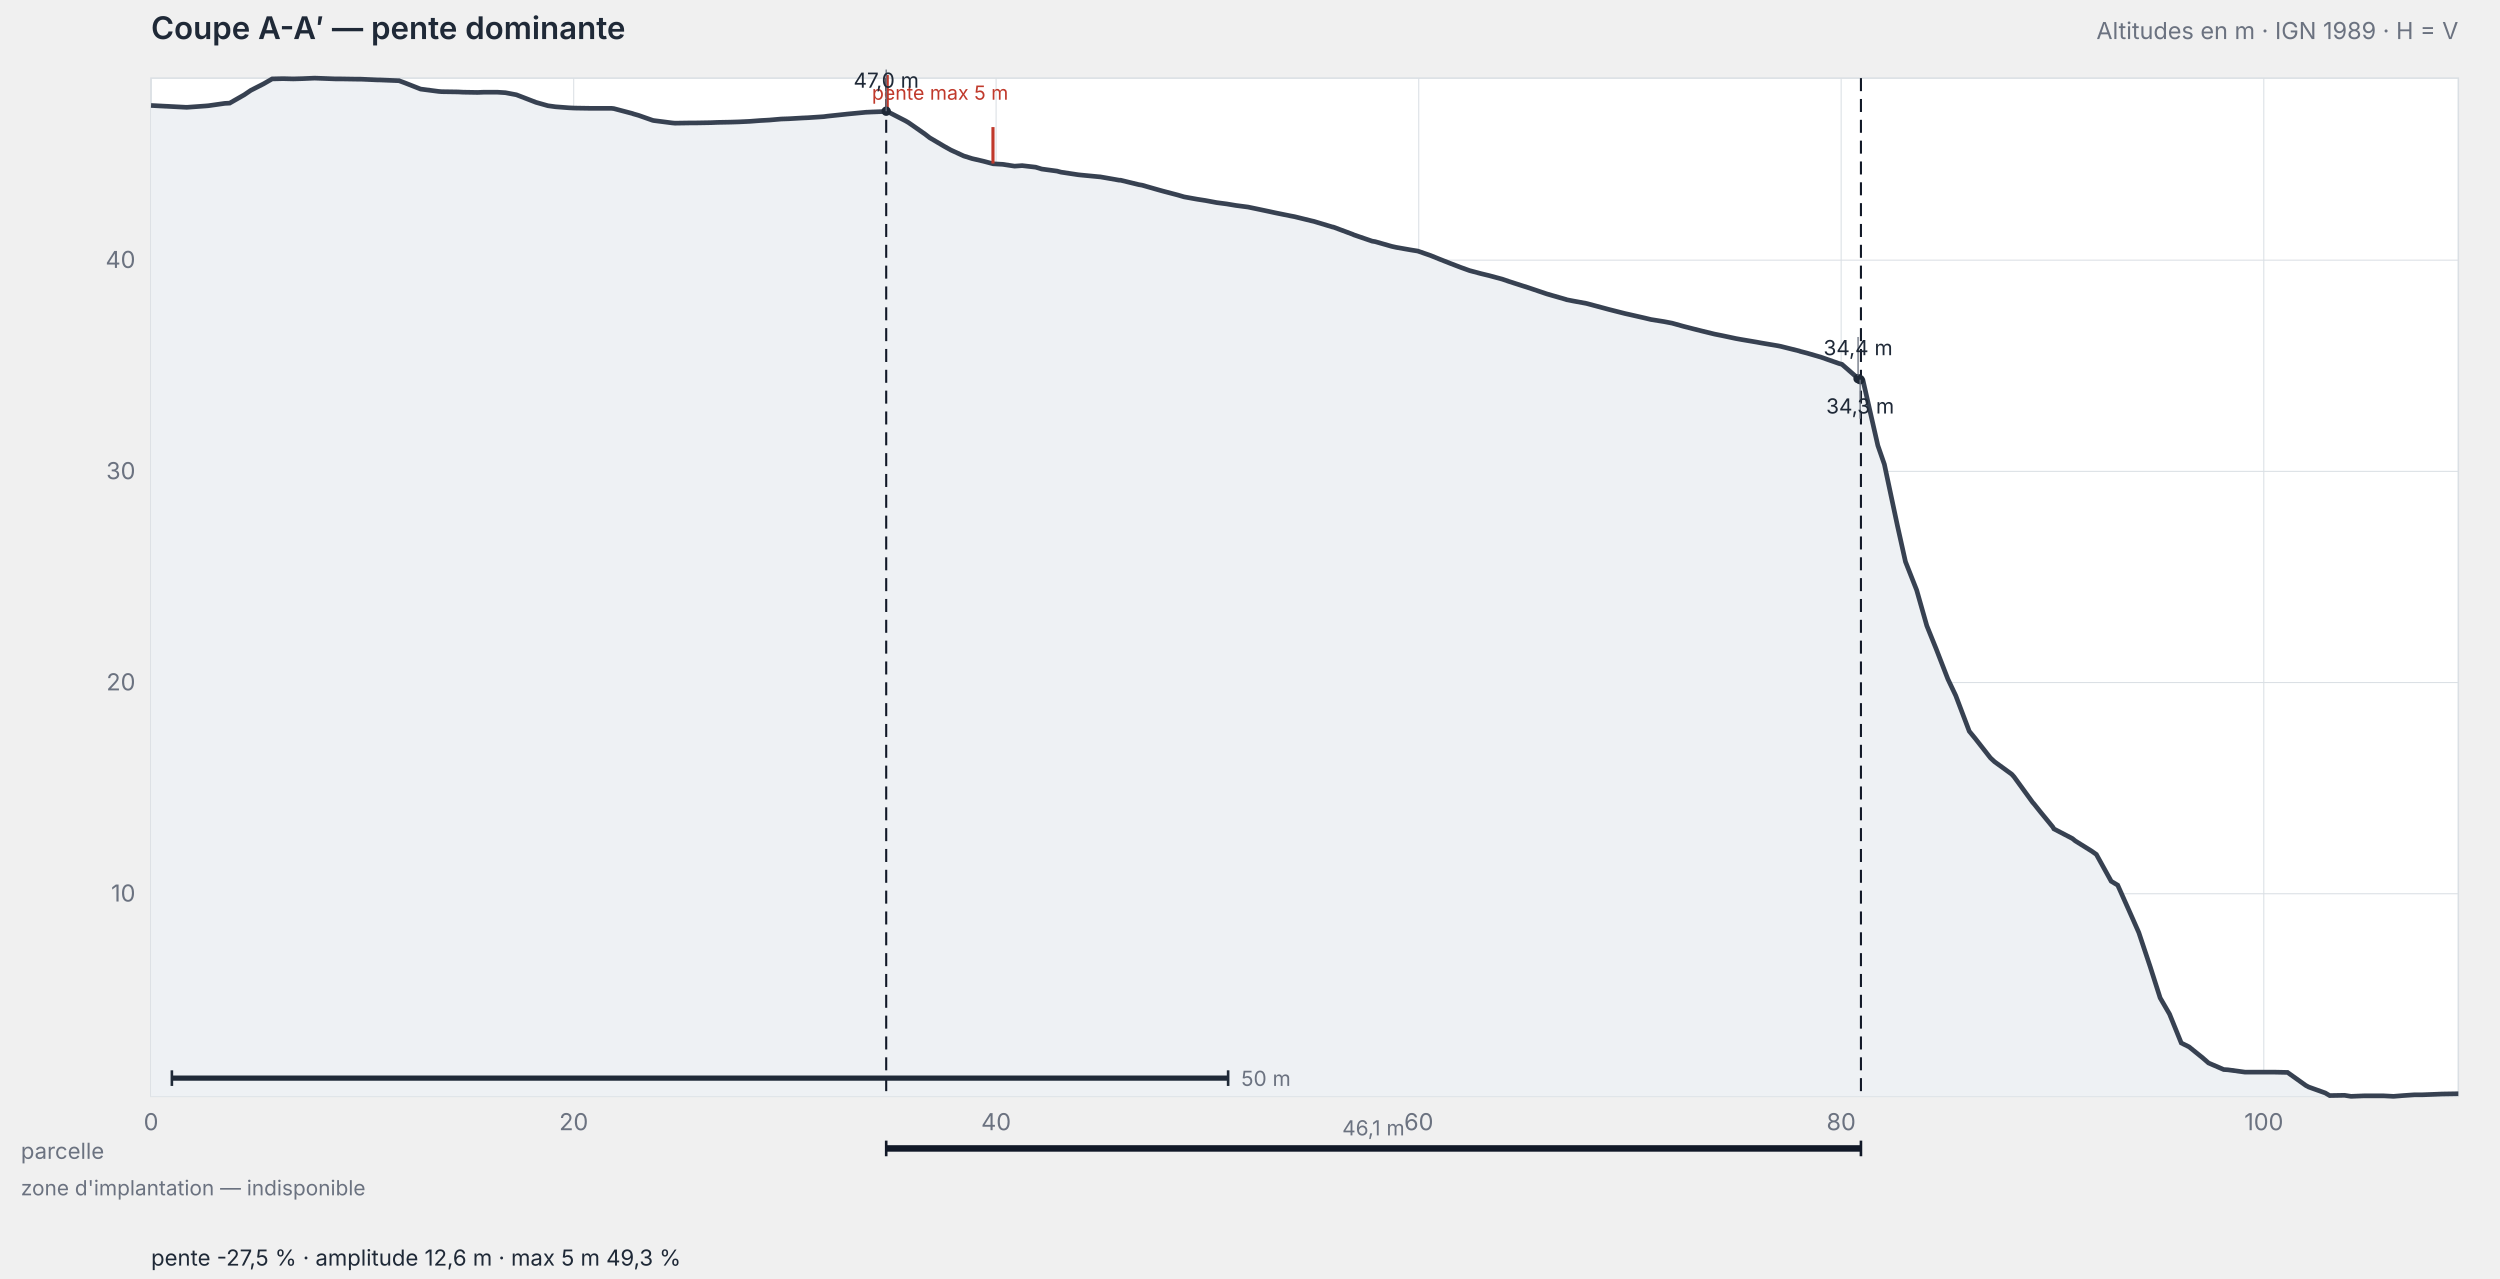
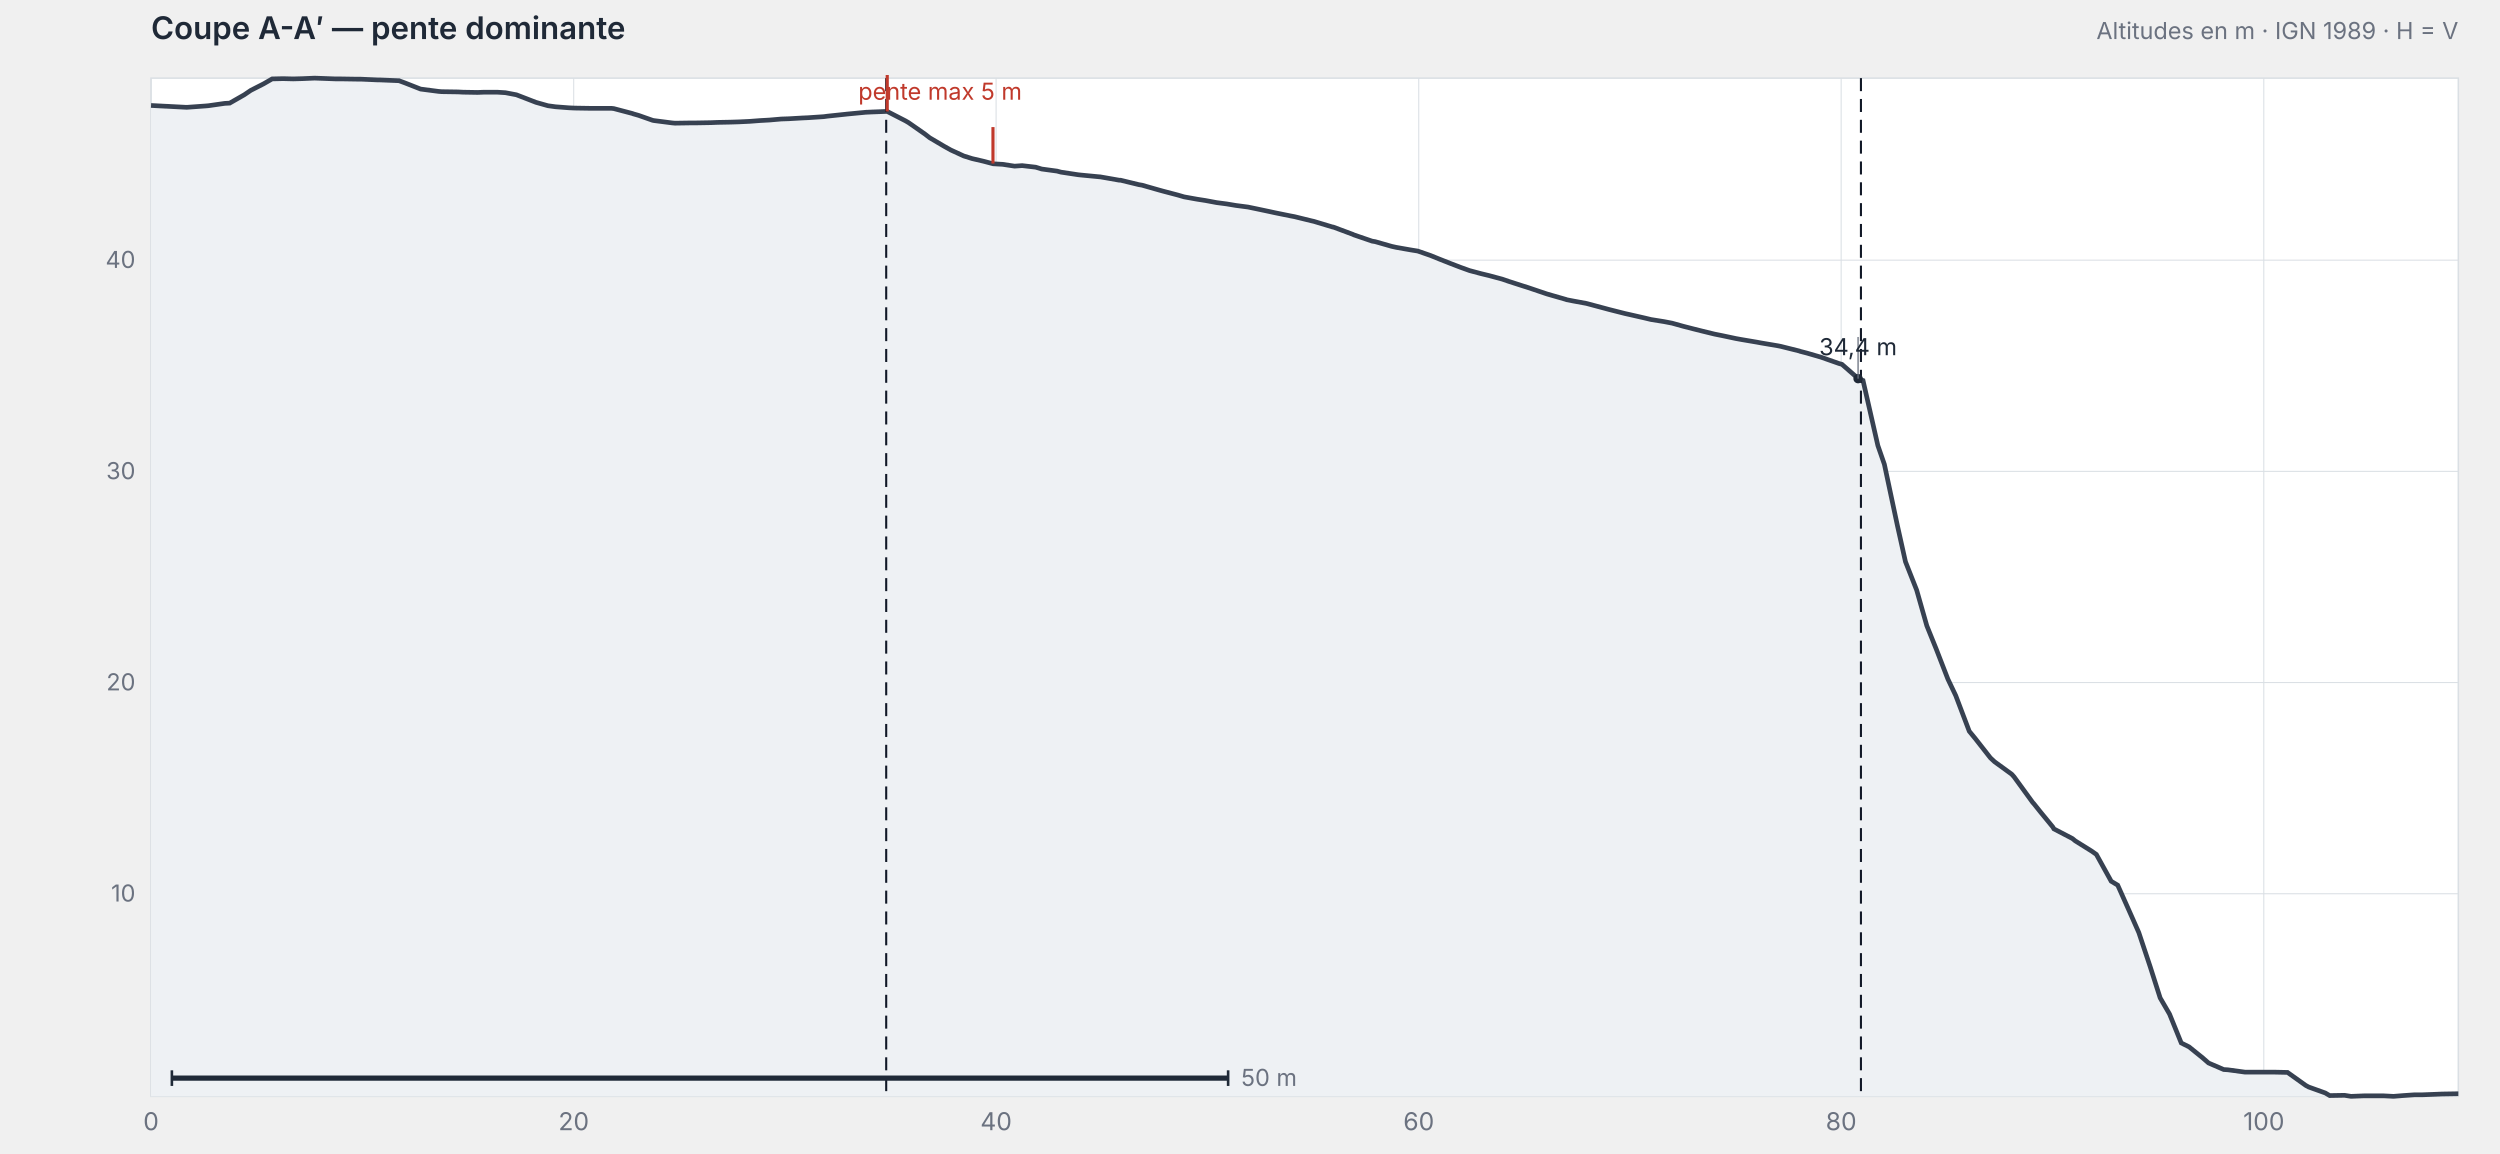
- <svg xmlns="http://www.w3.org/2000/svg" viewBox="0 0 960 491" width="960" height="491" role="img" aria-label="Coupe A-A′ — pente dominante" font-family="Inter, Helvetica, Arial, sans-serif" data-plot-x0="58.0" data-plot-x1="944.0" style="background:#ffffff">
+ <svg xmlns="http://www.w3.org/2000/svg" viewBox="0 0 960 443" width="960" height="443" role="img" aria-label="Coupe A-A′ — pente dominante" font-family="Inter, Helvetica, Arial, sans-serif" data-plot-x0="58.0" data-plot-x1="944.0" style="background:#ffffff">
  <text x="58" y="15" font-size="12" font-weight="600" fill="#1f2937">Coupe A-A′ — pente dominante</text>
  <text x="944" y="15" text-anchor="end" font-size="9" fill="#6b7280">Altitudes en m · IGN 1989 · H = V</text>
  <rect x="58.0" y="30" width="886.0" height="391.0" fill="#ffffff" stroke="#dadfe4" stroke-width="0.6" />
  <line x1="58.0" y1="30" x2="58.0" y2="421.0" stroke="#dadfe4" stroke-width="0.4" />
-   <text x="58.0" y="434.0" text-anchor="middle" font-size="9" fill="#6b7280">0</text>
+   <text x="58.0" y="434.0" text-anchor="middle" font-size="9.5" fill="#6b7280">0</text>
  <line x1="220.3" y1="30" x2="220.3" y2="421.0" stroke="#dadfe4" stroke-width="0.4" />
-   <text x="220.3" y="434.0" text-anchor="middle" font-size="9" fill="#6b7280">20</text>
+   <text x="220.3" y="434.0" text-anchor="middle" font-size="9.5" fill="#6b7280">20</text>
  <line x1="382.5" y1="30" x2="382.5" y2="421.0" stroke="#dadfe4" stroke-width="0.4" />
-   <text x="382.5" y="434.0" text-anchor="middle" font-size="9" fill="#6b7280">40</text>
+   <text x="382.5" y="434.0" text-anchor="middle" font-size="9.5" fill="#6b7280">40</text>
  <line x1="544.8" y1="30" x2="544.8" y2="421.0" stroke="#dadfe4" stroke-width="0.4" />
-   <text x="544.8" y="434.0" text-anchor="middle" font-size="9" fill="#6b7280">60</text>
+   <text x="544.8" y="434.0" text-anchor="middle" font-size="9.5" fill="#6b7280">60</text>
  <line x1="707.0" y1="30" x2="707.0" y2="421.0" stroke="#dadfe4" stroke-width="0.4" />
-   <text x="707.0" y="434.0" text-anchor="middle" font-size="9" fill="#6b7280">80</text>
+   <text x="707.0" y="434.0" text-anchor="middle" font-size="9.5" fill="#6b7280">80</text>
  <line x1="869.3" y1="30" x2="869.3" y2="421.0" stroke="#dadfe4" stroke-width="0.4" />
-   <text x="869.3" y="434.0" text-anchor="middle" font-size="9" fill="#6b7280">100</text>
+   <text x="869.3" y="434.0" text-anchor="middle" font-size="9.5" fill="#6b7280">100</text>
  <line x1="58.0" y1="343.2" x2="944.0" y2="343.2" stroke="#dadfe4" stroke-width="0.4" />
  <text x="52.0" y="346.2" text-anchor="end" font-size="9" fill="#6b7280">10</text>
  <line x1="58.0" y1="262.1" x2="944.0" y2="262.1" stroke="#dadfe4" stroke-width="0.4" />
  <text x="52.0" y="265.1" text-anchor="end" font-size="9" fill="#6b7280">20</text>
  <line x1="58.0" y1="181.0" x2="944.0" y2="181.0" stroke="#dadfe4" stroke-width="0.4" />
  <text x="52.0" y="184.0" text-anchor="end" font-size="9" fill="#6b7280">30</text>
  <line x1="58.0" y1="99.9" x2="944.0" y2="99.9" stroke="#dadfe4" stroke-width="0.4" />
  <text x="52.0" y="102.9" text-anchor="end" font-size="9" fill="#6b7280">40</text>
  <polygon points="58.0,40.5 63.7,40.8 63.9,40.8 65.7,40.9 71.4,41.2 71.9,41.2 78.8,40.7 80.0,40.6 86.3,39.7 88.2,39.6 93.8,36.4 96.3,34.7 101.2,32.2 104.5,30.3 108.7,30.2 112.6,30.3 116.2,30.2 120.8,30.0 123.6,30.1 128.9,30.3 131.1,30.3 137.1,30.4 138.6,30.4 145.2,30.7 146.0,30.7 153.3,31.0 153.5,31.1 155.4,31.8 161.0,34.0 161.5,34.2 168.4,35.1 169.6,35.2 175.9,35.3 177.8,35.4 183.4,35.5 185.9,35.4 190.9,35.4 194.1,35.6 198.3,36.4 202.2,37.9 205.8,39.3 210.4,40.6 213.3,41.0 218.5,41.4 220.7,41.5 226.7,41.6 228.2,41.6 234.8,41.6 235.7,41.7 242.9,43.6 243.1,43.7 245.2,44.3 250.6,46.2 251.1,46.3 258.1,47.2 259.2,47.3 265.5,47.2 267.4,47.2 273.0,47.1 275.5,47.0 280.5,46.9 283.7,46.8 287.9,46.6 291.8,46.3 295.4,46.1 300.0,45.7 302.9,45.6 308.1,45.3 310.3,45.2 316.3,44.8 317.8,44.6 324.4,43.9 325.3,43.8 332.6,43.1 332.8,43.1 334.9,43.0 340.2,42.8 340.7,42.8 347.7,46.4 348.9,47.1 355.2,51.5 357.0,52.9 362.6,56.2 365.1,57.6 370.1,59.9 373.3,60.9 377.6,61.9 381.4,62.9 385.0,63.1 389.6,63.8 392.5,63.6 397.7,64.2 400.0,64.9 405.9,65.7 407.4,66.1 414.0,67.1 414.9,67.2 422.2,67.9 422.4,67.9 424.7,68.3 429.8,69.2 430.3,69.2 437.3,70.9 438.5,71.1 444.8,72.9 446.6,73.4 452.3,74.9 454.7,75.6 459.7,76.5 462.9,77.0 467.2,77.8 471.0,78.3 474.6,78.9 479.2,79.5 482.1,80.1 487.3,81.2 489.6,81.7 495.5,82.9 497.1,83.2 503.6,84.8 504.5,85.0 511.8,87.2 512.0,87.2 514.4,88.1 519.5,90.0 519.9,90.2 526.9,92.6 528.1,92.8 534.4,94.6 536.2,95.0 541.9,96.0 544.4,96.4 549.3,98.1 552.5,99.4 556.8,101.1 560.7,102.6 564.3,103.9 568.8,105.1 571.7,105.8 576.9,107.2 579.2,108.0 585.1,109.9 586.7,110.4 593.2,112.6 594.1,112.9 601.4,115.0 601.6,115.1 604.2,115.6 609.1,116.5 609.5,116.6 616.6,118.5 617.7,118.8 624.0,120.4 625.8,120.8 631.5,122.1 634.0,122.7 639.0,123.5 642.1,124.1 646.4,125.3 650.3,126.3 653.9,127.2 658.4,128.3 661.4,128.9 666.6,130.0 668.8,130.4 674.7,131.4 676.3,131.7 682.8,132.8 683.8,133.0 691.0,134.8 691.2,134.9 693.9,135.6 698.7,137.0 699.1,137.1 706.2,139.6 707.3,139.9 713.6,145.4 715.4,146.1 721.1,171.1 723.6,178.3 728.6,201.8 731.7,215.7 736.0,226.6 739.9,240.3 743.5,249.2 748.0,260.8 751.0,267.1 756.2,280.8 758.5,283.6 764.3,291.0 765.9,292.5 772.5,297.3 773.4,298.3 780.6,308.2 780.9,308.5 783.7,312.0 788.3,317.6 788.7,318.3 795.8,322.0 796.9,322.9 803.3,326.9 805.0,328.1 810.7,338.4 813.2,339.9 818.2,351.1 821.3,358.1 825.7,371.3 829.5,383.2 833.1,389.4 837.6,400.5 840.6,402.0 845.8,406.2 848.1,408.2 853.9,410.7 855.5,410.8 862.1,411.7 863.0,411.7 870.2,411.7 870.5,411.7 873.4,411.7 877.9,411.8 878.4,411.8 885.4,416.8 886.5,417.4 892.9,419.7 894.6,420.7 900.3,420.6 902.8,421.0 907.8,420.8 910.9,420.8 915.3,420.8 919.1,421.0 922.8,420.7 927.2,420.4 930.2,420.4 935.4,420.2 937.7,420.1 943.5,420.0 944.0,420.0 944.0,421.0 58.0,421.0" fill="#eef1f4" stroke="none" />
  <polyline points="58.0,40.5 63.7,40.8 63.9,40.8 65.7,40.9 71.4,41.2 71.9,41.2 78.8,40.7 80.0,40.6 86.3,39.7 88.2,39.6 93.8,36.4 96.3,34.7 101.2,32.2 104.5,30.3 108.7,30.2 112.6,30.3 116.2,30.2 120.8,30.0 123.6,30.1 128.9,30.3 131.1,30.3 137.1,30.4 138.6,30.4 145.2,30.7 146.0,30.7 153.3,31.0 153.5,31.1 155.4,31.8 161.0,34.0 161.5,34.2 168.4,35.1 169.6,35.2 175.9,35.3 177.8,35.4 183.4,35.5 185.9,35.4 190.9,35.4 194.1,35.6 198.3,36.4 202.2,37.9 205.8,39.3 210.4,40.6 213.3,41.0 218.5,41.4 220.7,41.5 226.7,41.6 228.2,41.6 234.8,41.6 235.7,41.7 242.9,43.6 243.1,43.7 245.2,44.3 250.6,46.2 251.1,46.3 258.1,47.2 259.2,47.3 265.5,47.2 267.4,47.2 273.0,47.1 275.5,47.0 280.5,46.9 283.7,46.8 287.9,46.6 291.8,46.3 295.4,46.1 300.0,45.7 302.9,45.6 308.1,45.3 310.3,45.2 316.3,44.8 317.8,44.6 324.4,43.9 325.3,43.8 332.6,43.1 332.8,43.1 334.9,43.0 340.2,42.8 340.7,42.8 347.7,46.4 348.9,47.1 355.2,51.5 357.0,52.9 362.6,56.2 365.1,57.6 370.1,59.9 373.3,60.9 377.6,61.9 381.4,62.9 385.0,63.1 389.6,63.8 392.5,63.6 397.7,64.2 400.0,64.9 405.9,65.7 407.4,66.1 414.0,67.1 414.9,67.2 422.2,67.9 422.4,67.9 424.7,68.3 429.8,69.2 430.3,69.2 437.3,70.9 438.5,71.1 444.8,72.9 446.6,73.4 452.3,74.9 454.7,75.6 459.7,76.5 462.9,77.0 467.2,77.8 471.0,78.3 474.6,78.9 479.2,79.5 482.1,80.1 487.3,81.2 489.6,81.7 495.5,82.9 497.1,83.2 503.6,84.8 504.5,85.0 511.8,87.2 512.0,87.2 514.4,88.1 519.5,90.0 519.9,90.2 526.9,92.6 528.1,92.8 534.4,94.6 536.2,95.0 541.9,96.0 544.4,96.4 549.3,98.1 552.5,99.4 556.8,101.1 560.7,102.6 564.3,103.9 568.8,105.1 571.7,105.8 576.9,107.2 579.2,108.0 585.1,109.9 586.7,110.4 593.2,112.6 594.1,112.9 601.4,115.0 601.6,115.1 604.2,115.6 609.1,116.5 609.5,116.6 616.6,118.5 617.7,118.8 624.0,120.4 625.8,120.8 631.5,122.1 634.0,122.7 639.0,123.5 642.1,124.1 646.4,125.3 650.3,126.3 653.9,127.2 658.4,128.3 661.4,128.9 666.6,130.0 668.8,130.4 674.7,131.4 676.3,131.7 682.8,132.8 683.8,133.0 691.0,134.8 691.2,134.9 693.9,135.6 698.7,137.0 699.1,137.1 706.2,139.6 707.3,139.9 713.6,145.4 715.4,146.1 721.1,171.1 723.6,178.3 728.6,201.8 731.7,215.7 736.0,226.6 739.9,240.3 743.5,249.2 748.0,260.8 751.0,267.1 756.2,280.8 758.5,283.6 764.3,291.0 765.9,292.5 772.5,297.3 773.4,298.3 780.6,308.2 780.9,308.5 783.7,312.0 788.3,317.6 788.7,318.3 795.8,322.0 796.9,322.9 803.3,326.9 805.0,328.1 810.7,338.4 813.2,339.9 818.2,351.1 821.3,358.1 825.7,371.3 829.5,383.2 833.1,389.4 837.6,400.5 840.6,402.0 845.8,406.2 848.1,408.2 853.9,410.7 855.5,410.8 862.1,411.7 863.0,411.7 870.2,411.7 870.5,411.7 873.4,411.7 877.9,411.8 878.4,411.8 885.4,416.8 886.5,417.4 892.9,419.7 894.6,420.7 900.3,420.6 902.8,421.0 907.8,420.8 910.9,420.8 915.3,420.8 919.1,421.0 922.8,420.7 927.2,420.4 930.2,420.4 935.4,420.2 937.7,420.1 943.5,420.0 944.0,420.0" fill="none" stroke="#374151" stroke-width="1.8" />
  <line x1="340.3" y1="30" x2="340.3" y2="421.0" stroke="#111827" stroke-width="0.8" stroke-dasharray="5 3" />
  <line x1="714.6" y1="30" x2="714.6" y2="421.0" stroke="#111827" stroke-width="0.8" stroke-dasharray="5 3" />
  <line x1="340.7" y1="42.8" x2="340.7" y2="28.8" stroke="#c0392b" stroke-width="1.2" />
  <line x1="381.3" y1="62.8" x2="381.3" y2="48.8" stroke="#c0392b" stroke-width="1.2" />
-   <text x="361.0" y="38.3" text-anchor="middle" font-size="7.5" fill="#c0392b">pente max 5 m</text>
-   <circle cx="340.3" cy="42.7" r="1.8" fill="#1f2937" />
-   <line x1="340.3" y1="42.7" x2="340.3" y2="26.7" stroke="#6b7280" stroke-width="0.5" />
-   <text x="340.3" y="33.7" text-anchor="middle" font-size="8" fill="#1f2937">47,0 m</text>
+   <text x="361.0" y="38.3" text-anchor="middle" font-size="9" fill="#c0392b">pente max 5 m</text>
  <circle cx="713.5" cy="145.4" r="1.8" fill="#1f2937" />
  <line x1="713.5" y1="145.4" x2="713.5" y2="129.4" stroke="#6b7280" stroke-width="0.5" />
-   <text x="713.5" y="136.4" text-anchor="middle" font-size="8" fill="#1f2937">34,4 m</text>
-   <circle cx="714.3" cy="145.8" r="1.8" fill="#1f2937" />
-   <line x1="714.3" y1="145.8" x2="714.3" y2="160.8" stroke="#6b7280" stroke-width="0.5" />
-   <text x="714.3" y="158.8" text-anchor="middle" font-size="8" fill="#1f2937">34,3 m</text>
+   <text x="713.5" y="136.4" text-anchor="middle" font-size="9" fill="#1f2937">34,4 m</text>
  <line x1="66.0" y1="414.0" x2="471.6" y2="414.0" stroke="#1f2937" stroke-width="2" />
  <line x1="66.0" y1="411.0" x2="66.0" y2="417.0" stroke="#1f2937" stroke-width="1" />
  <line x1="471.6" y1="411.0" x2="471.6" y2="417.0" stroke="#1f2937" stroke-width="1" />
-   <text x="476.6" y="417.0" font-size="8" fill="#6b7280">50 m</text>
-   <text x="8" y="445.0" font-size="8.5" fill="#6b7280">parcelle</text>
-   <line x1="340.3" y1="441.0" x2="714.6" y2="441.0" stroke="#111827" stroke-width="2.5" />
-   <line x1="340.3" y1="438.0" x2="340.3" y2="444.0" stroke="#111827" stroke-width="1" />
-   <line x1="714.6" y1="438.0" x2="714.6" y2="444.0" stroke="#111827" stroke-width="1" />
-   <text x="527.4" y="436.0" text-anchor="middle" font-size="8" fill="#6b7280">46,1 m</text>
-   <text x="8" y="459.0" font-size="8" fill="#6b7280">zone d'implantation — indisponible</text>
-   <text x="58" y="486.0" font-size="8.5" fill="#1f2937">pente -27,5 % · amplitude 12,6 m · max 5 m 49,3 %</text>
+   <text x="476.6" y="417.0" font-size="9" fill="#6b7280">50 m</text>
</svg>
